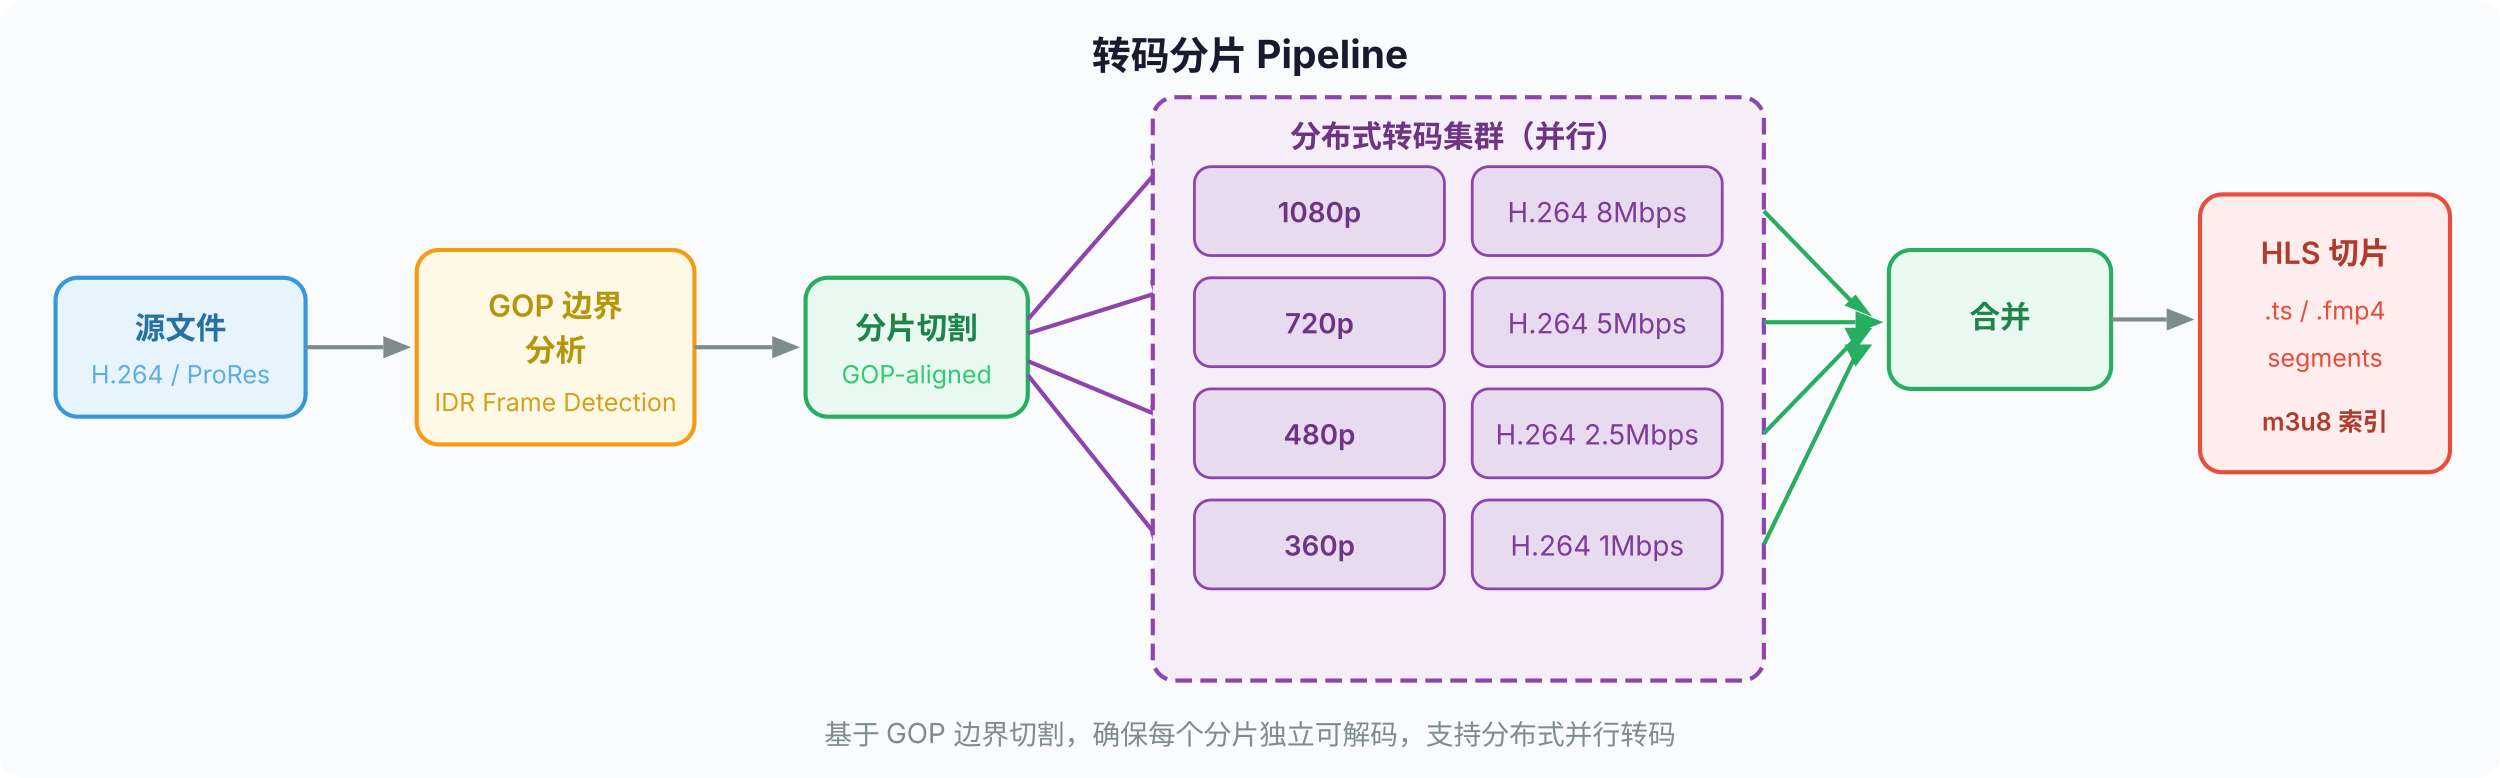
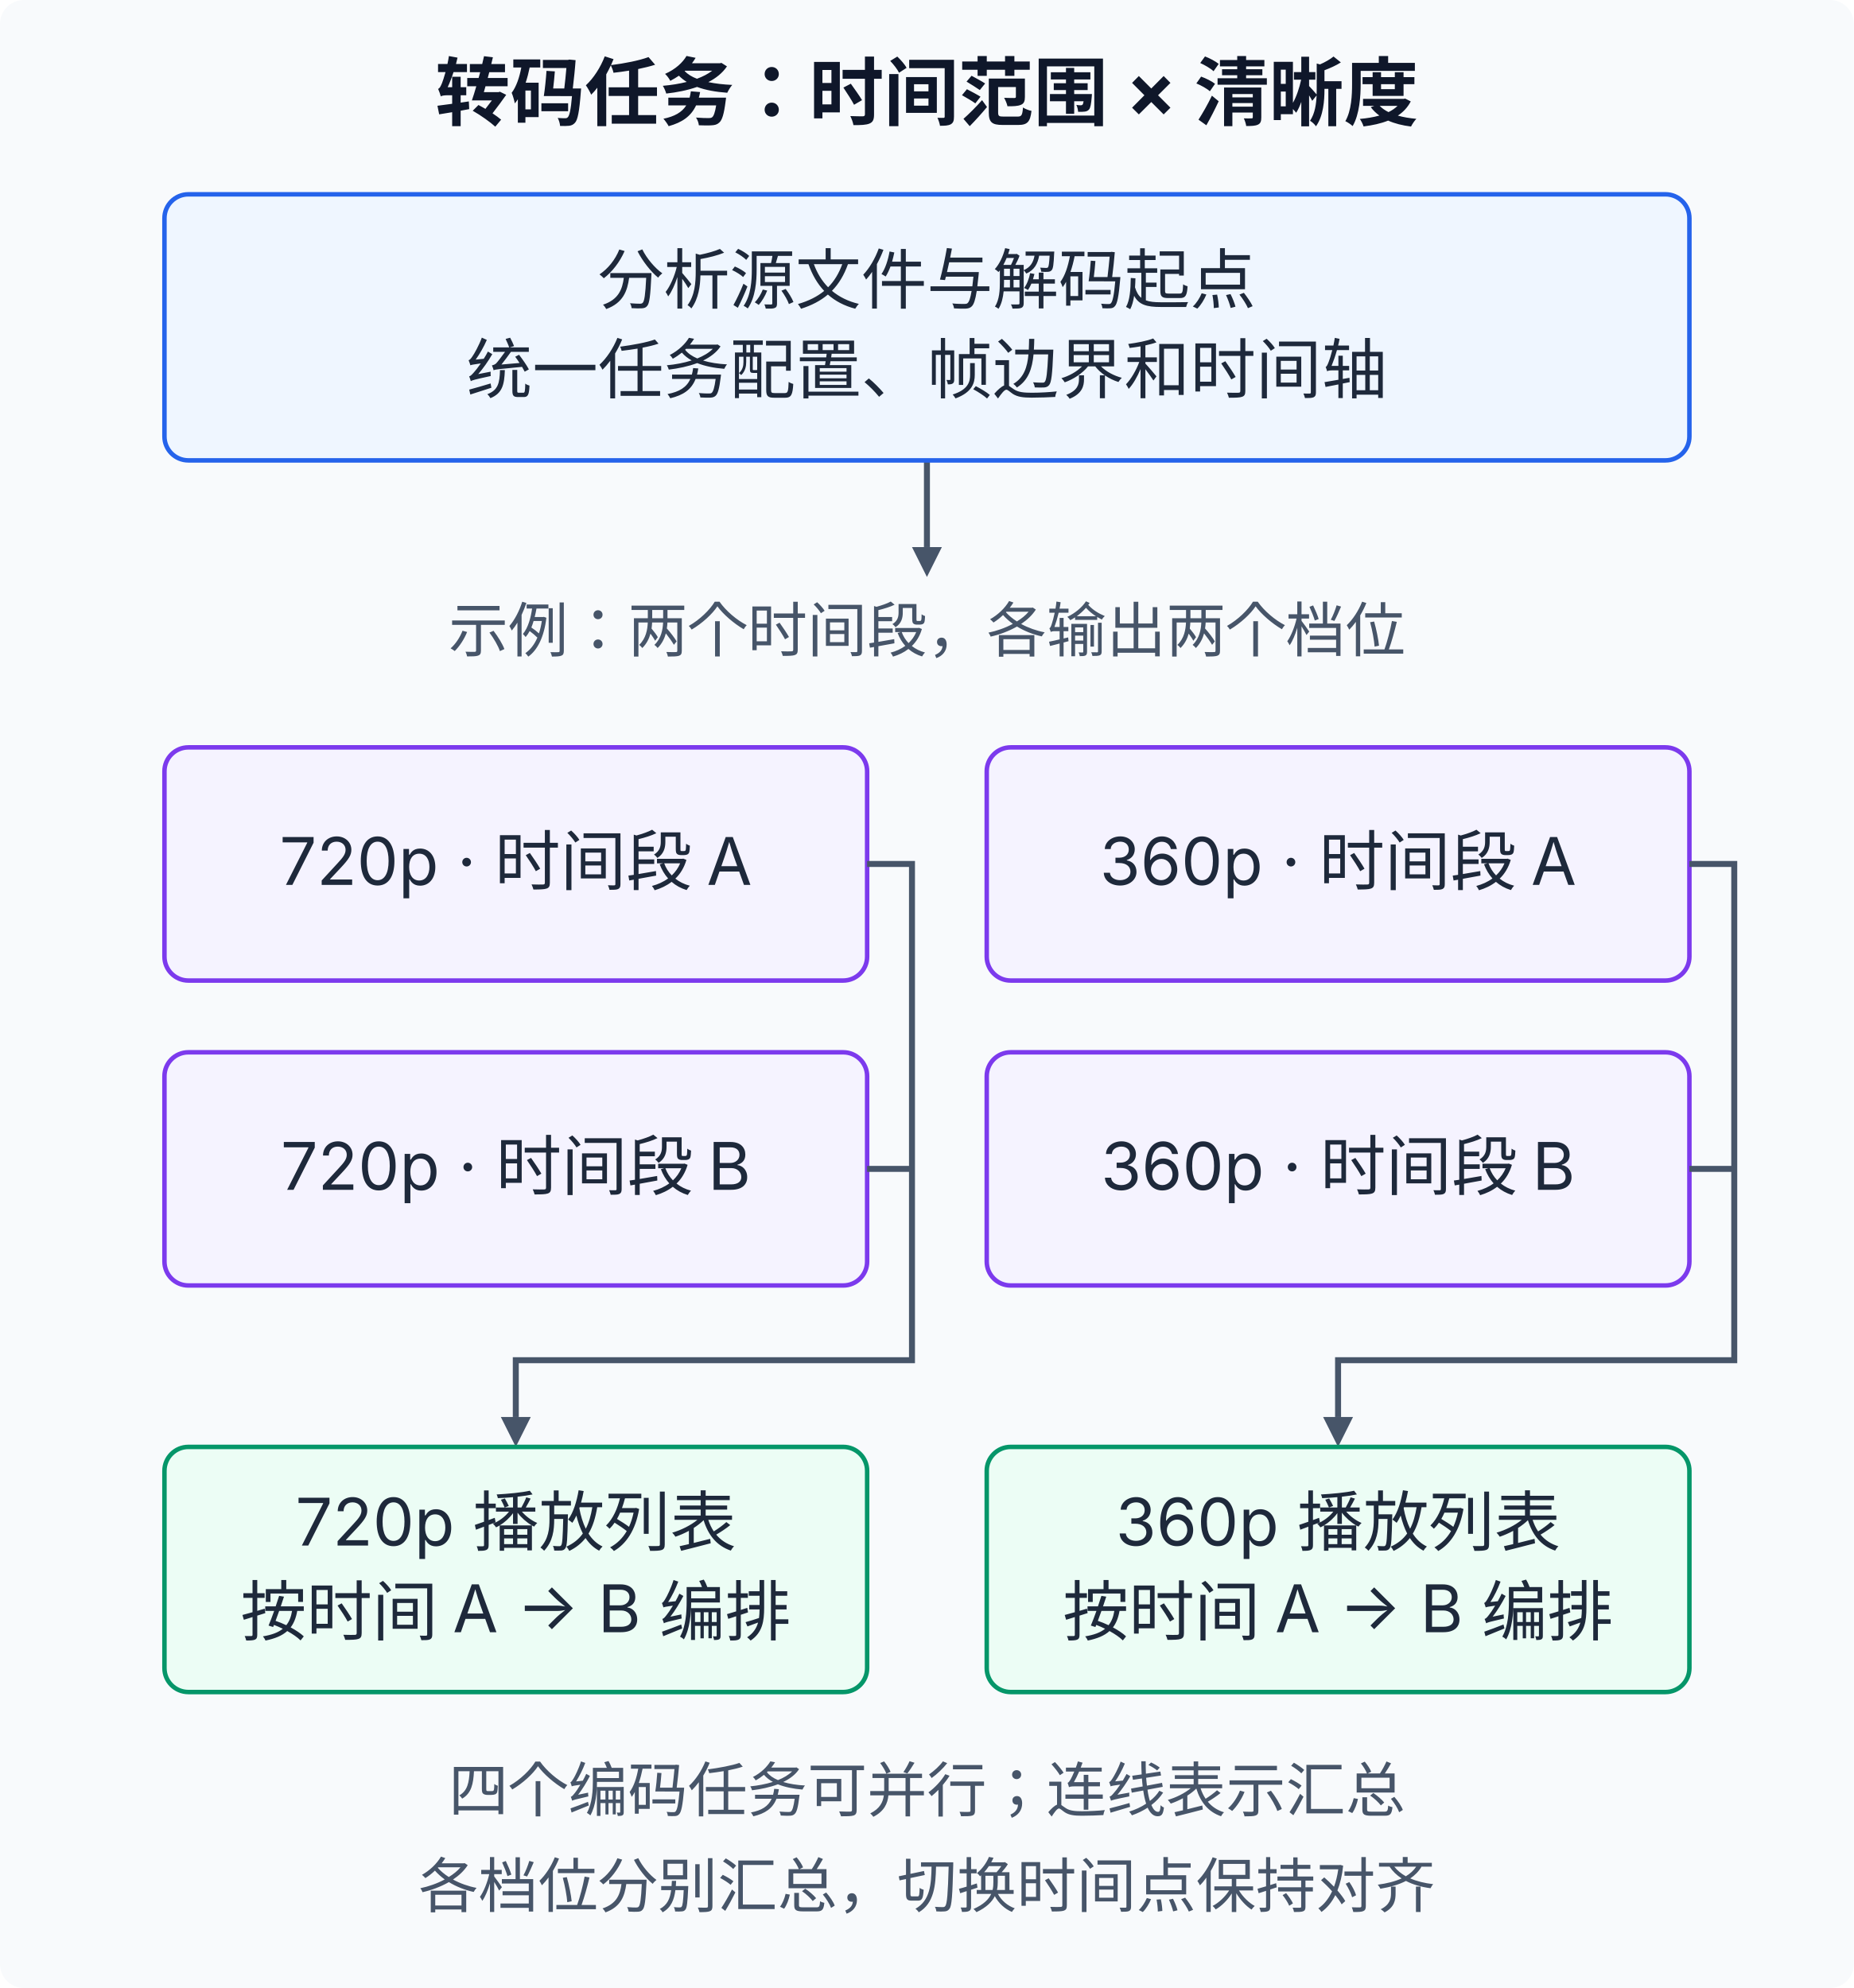
- <svg xmlns="http://www.w3.org/2000/svg" viewBox="0 0 900 280" font-family="system-ui, -apple-system, 'PingFang SC', sans-serif">
-   <rect width="900" height="280" fill="#fafbfc" rx="8" />
-   <text x="450" y="25" text-anchor="middle" font-size="14" font-weight="bold" fill="#1a1a2e">转码分片 Pipeline</text>
-   <rect x="20" y="100" width="90" height="50" rx="8" fill="#e8f4fd" stroke="#3498db" stroke-width="1.5" />
-   <text x="65" y="122" text-anchor="middle" font-size="11" font-weight="600" fill="#2471a3">源文件</text>
-   <text x="65" y="138" text-anchor="middle" font-size="9" fill="#5dade2">H.264 / ProRes</text>
-   <line x1="110" y1="125" x2="138" y2="125" stroke="#7f8c8d" stroke-width="1.5" />
-   <polygon points="138,121 148,125 138,129" fill="#7f8c8d" />
-   <rect x="150" y="90" width="100" height="70" rx="8" fill="#fef9e7" stroke="#f39c12" stroke-width="1.5" />
-   <text x="200" y="114" text-anchor="middle" font-size="11" font-weight="600" fill="#b7950b">GOP 边界</text>
-   <text x="200" y="130" text-anchor="middle" font-size="11" font-weight="600" fill="#b7950b">分析</text>
-   <text x="200" y="148" text-anchor="middle" font-size="9" fill="#d4a017">IDR Frame Detection</text>
-   <line x1="250" y1="125" x2="278" y2="125" stroke="#7f8c8d" stroke-width="1.5" />
-   <polygon points="278,121 288,125 278,129" fill="#7f8c8d" />
-   <rect x="290" y="100" width="80" height="50" rx="8" fill="#eafaf1" stroke="#27ae60" stroke-width="1.5" />
-   <text x="330" y="122" text-anchor="middle" font-size="11" font-weight="600" fill="#1e8449">分片切割</text>
-   <text x="330" y="138" text-anchor="middle" font-size="9" fill="#2ecc71">GOP-aligned</text>
-   <line x1="370" y1="115" x2="418" y2="60" stroke="#8e44ad" stroke-width="1.5" />
-   <polygon points="414,56 424,60 416,64" fill="#8e44ad" />
-   <line x1="370" y1="120" x2="418" y2="105" stroke="#8e44ad" stroke-width="1.5" />
-   <polygon points="414,101 424,105 416,109" fill="#8e44ad" />
-   <line x1="370" y1="130" x2="418" y2="150" stroke="#8e44ad" stroke-width="1.5" />
-   <polygon points="414,146 424,150 416,154" fill="#8e44ad" />
-   <line x1="370" y1="135" x2="418" y2="195" stroke="#8e44ad" stroke-width="1.5" />
-   <polygon points="414,191 424,195 416,199" fill="#8e44ad" />
-   <rect x="415" y="35" width="220" height="210" rx="8" fill="#f5eef8" stroke="#8e44ad" stroke-width="1.5" stroke-dasharray="6,3" />
-   <text x="525" y="53" text-anchor="middle" font-size="11" font-weight="600" fill="#6c3483">分布式转码集群（并行）</text>
-   <rect x="430" y="60" width="90" height="32" rx="6" fill="#e8daef" stroke="#8e44ad" stroke-width="1" />
-   <text x="475" y="80" text-anchor="middle" font-size="10" font-weight="600" fill="#6c3483">1080p</text>
-   <rect x="530" y="60" width="90" height="32" rx="6" fill="#e8daef" stroke="#8e44ad" stroke-width="1" />
-   <text x="575" y="80" text-anchor="middle" font-size="10" fill="#7d3c98">H.264 8Mbps</text>
-   <rect x="430" y="100" width="90" height="32" rx="6" fill="#e8daef" stroke="#8e44ad" stroke-width="1" />
-   <text x="475" y="120" text-anchor="middle" font-size="10" font-weight="600" fill="#6c3483">720p</text>
-   <rect x="530" y="100" width="90" height="32" rx="6" fill="#e8daef" stroke="#8e44ad" stroke-width="1" />
-   <text x="575" y="120" text-anchor="middle" font-size="10" fill="#7d3c98">H.264 5Mbps</text>
-   <rect x="430" y="140" width="90" height="32" rx="6" fill="#e8daef" stroke="#8e44ad" stroke-width="1" />
-   <text x="475" y="160" text-anchor="middle" font-size="10" font-weight="600" fill="#6c3483">480p</text>
-   <rect x="530" y="140" width="90" height="32" rx="6" fill="#e8daef" stroke="#8e44ad" stroke-width="1" />
-   <text x="575" y="160" text-anchor="middle" font-size="10" fill="#7d3c98">H.264 2.5Mbps</text>
-   <rect x="430" y="180" width="90" height="32" rx="6" fill="#e8daef" stroke="#8e44ad" stroke-width="1" />
-   <text x="475" y="200" text-anchor="middle" font-size="10" font-weight="600" fill="#6c3483">360p</text>
-   <rect x="530" y="180" width="90" height="32" rx="6" fill="#e8daef" stroke="#8e44ad" stroke-width="1" />
-   <text x="575" y="200" text-anchor="middle" font-size="10" fill="#7d3c98">H.264 1Mbps</text>
-   <line x1="635" y1="76" x2="668" y2="110" stroke="#27ae60" stroke-width="1.5" />
-   <polygon points="664,110 674,114 668,106" fill="#27ae60" />
-   <line x1="635" y1="116" x2="668" y2="116" stroke="#27ae60" stroke-width="1.5" />
-   <polygon points="668,112 678,116 668,120" fill="#27ae60" />
-   <line x1="635" y1="156" x2="668" y2="122" stroke="#27ae60" stroke-width="1.5" />
-   <polygon points="664,118 674,118 668,126" fill="#27ae60" />
-   <line x1="635" y1="196" x2="668" y2="128" stroke="#27ae60" stroke-width="1.5" />
-   <polygon points="664,124 674,124 668,132" fill="#27ae60" />
-   <rect x="680" y="90" width="80" height="50" rx="8" fill="#eafaf1" stroke="#27ae60" stroke-width="1.5" />
-   <text x="720" y="118" text-anchor="middle" font-size="11" font-weight="600" fill="#1e8449">合并</text>
-   <line x1="760" y1="115" x2="780" y2="115" stroke="#7f8c8d" stroke-width="1.5" />
-   <polygon points="780,111 790,115 780,119" fill="#7f8c8d" />
-   <rect x="792" y="70" width="90" height="100" rx="8" fill="#fdedec" stroke="#e74c3c" stroke-width="1.5" />
-   <text x="837" y="95" text-anchor="middle" font-size="11" font-weight="600" fill="#b03a2e">HLS 切片</text>
-   <text x="837" y="115" text-anchor="middle" font-size="9" fill="#e74c3c">.ts / .fmp4</text>
-   <text x="837" y="132" text-anchor="middle" font-size="9" fill="#e74c3c">segments</text>
-   <text x="837" y="155" text-anchor="middle" font-size="9" font-weight="600" fill="#b03a2e">m3u8 索引</text>
-   <text x="450" y="268" text-anchor="middle" font-size="10" fill="#7f8c8d">基于 GOP 边界切割，确保每个分片独立可解码，支持分布式并行转码</text>
+ <svg xmlns="http://www.w3.org/2000/svg" width="620" height="665" viewBox="0 0 620 665" role="img" aria-label="转码任务：时间范围 × 清晰度" font-family="system-ui, -apple-system, 'PingFang SC', sans-serif">
+   <rect width="620" height="665" rx="8" fill="#f8fafc" />
+   <text x="310" y="40" text-anchor="middle" font-size="25" font-weight="700" fill="#0f172a">转码任务：时间范围 × 清晰度</text>
+   <path d="M310 154 V183" fill="none" stroke="#475569" stroke-width="2" />
+   <polygon points="305,183 310,193 315,183" fill="#475569" />
+   <rect x="55" y="65" width="510" height="89" rx="8" fill="#eff6ff" stroke="#2563eb" stroke-width="1.5" />
+   <text x="310.0" y="101.5" text-anchor="middle" font-size="22" fill="#1e293b">分析源文件与解码起点</text>
+   <text x="310.0" y="131.5" text-anchor="middle" font-size="22" fill="#1e293b">统一任务配置、帧边界和时间轴</text>
+   <text x="310" y="218" text-anchor="middle" font-size="20" fill="#475569">示例：两个时间段，各输出两个档位</text>
+   <rect x="55" y="250" width="235" height="78" rx="8" fill="#f5f3ff" stroke="#7c3aed" stroke-width="1.5" />
+   <text x="172.5" y="296.0" text-anchor="middle" font-size="22" fill="#1e293b">720p · 时间段 A</text>
+   <rect x="55" y="352" width="235" height="78" rx="8" fill="#f5f3ff" stroke="#7c3aed" stroke-width="1.5" />
+   <text x="172.5" y="398.0" text-anchor="middle" font-size="22" fill="#1e293b">720p · 时间段 B</text>
+   <path d="M290 289 H305 V455 H172.5 V474 M290 391 H305" fill="none" stroke="#475569" stroke-width="2" />
+   <polygon points="167.5,474 172.5,484 177.5,474" fill="#475569" />
+   <rect x="55" y="484" width="235" height="82" rx="8" fill="#ecfdf5" stroke="#059669" stroke-width="1.5" />
+   <text x="172.5" y="517.0" text-anchor="middle" font-size="22" fill="#1e293b">720p 播放列表</text>
+   <text x="172.5" y="547.0" text-anchor="middle" font-size="22" fill="#1e293b">按时间 A → B 编排</text>
+   <rect x="330" y="250" width="235" height="78" rx="8" fill="#f5f3ff" stroke="#7c3aed" stroke-width="1.5" />
+   <text x="447.5" y="296.0" text-anchor="middle" font-size="22" fill="#1e293b">360p · 时间段 A</text>
+   <rect x="330" y="352" width="235" height="78" rx="8" fill="#f5f3ff" stroke="#7c3aed" stroke-width="1.5" />
+   <text x="447.5" y="398.0" text-anchor="middle" font-size="22" fill="#1e293b">360p · 时间段 B</text>
+   <path d="M565 289 H580 V455 H447.5 V474 M565 391 H580" fill="none" stroke="#475569" stroke-width="2" />
+   <polygon points="442.5,474 447.5,484 452.5,474" fill="#475569" />
+   <rect x="330" y="484" width="235" height="82" rx="8" fill="#ecfdf5" stroke="#059669" stroke-width="1.5" />
+   <text x="447.5" y="517.0" text-anchor="middle" font-size="22" fill="#1e293b">360p 播放列表</text>
+   <text x="447.5" y="547.0" text-anchor="middle" font-size="22" fill="#1e293b">按时间 A → B 编排</text>
+   <text x="310" y="606" text-anchor="middle" font-size="20" fill="#475569">四个编码任务可并行；连线表示汇总</text>
+   <text x="310" y="638" text-anchor="middle" font-size="20" fill="#475569">各档位分别汇总，切换时间点保持对齐</text>
</svg>
